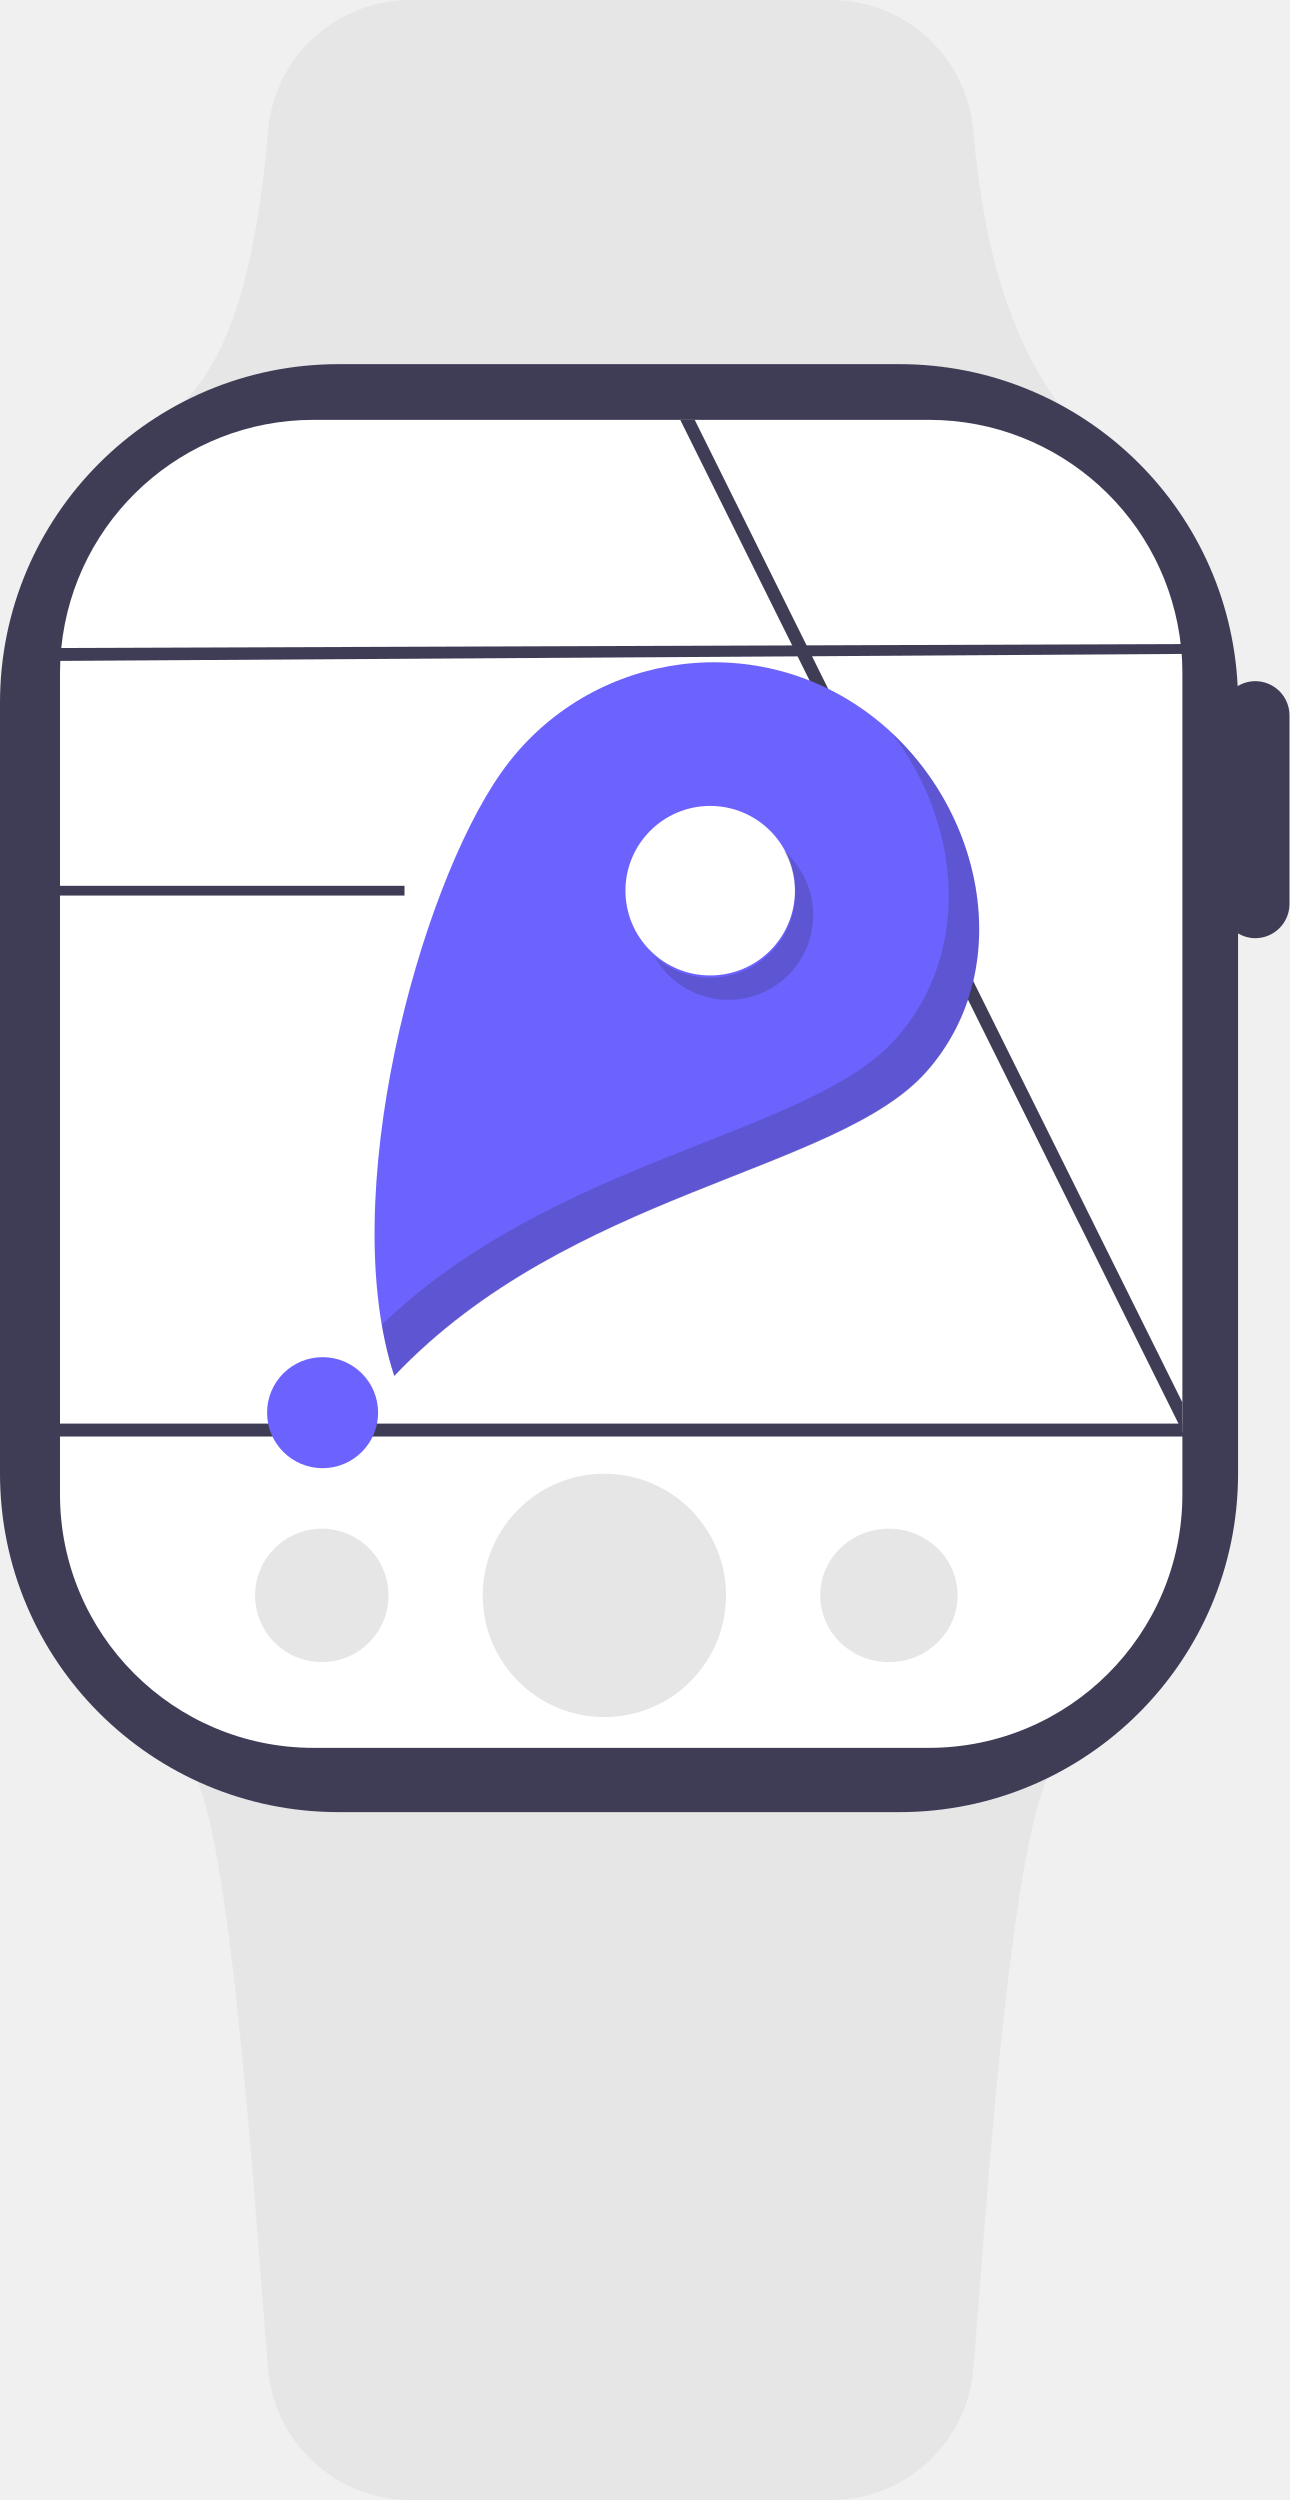
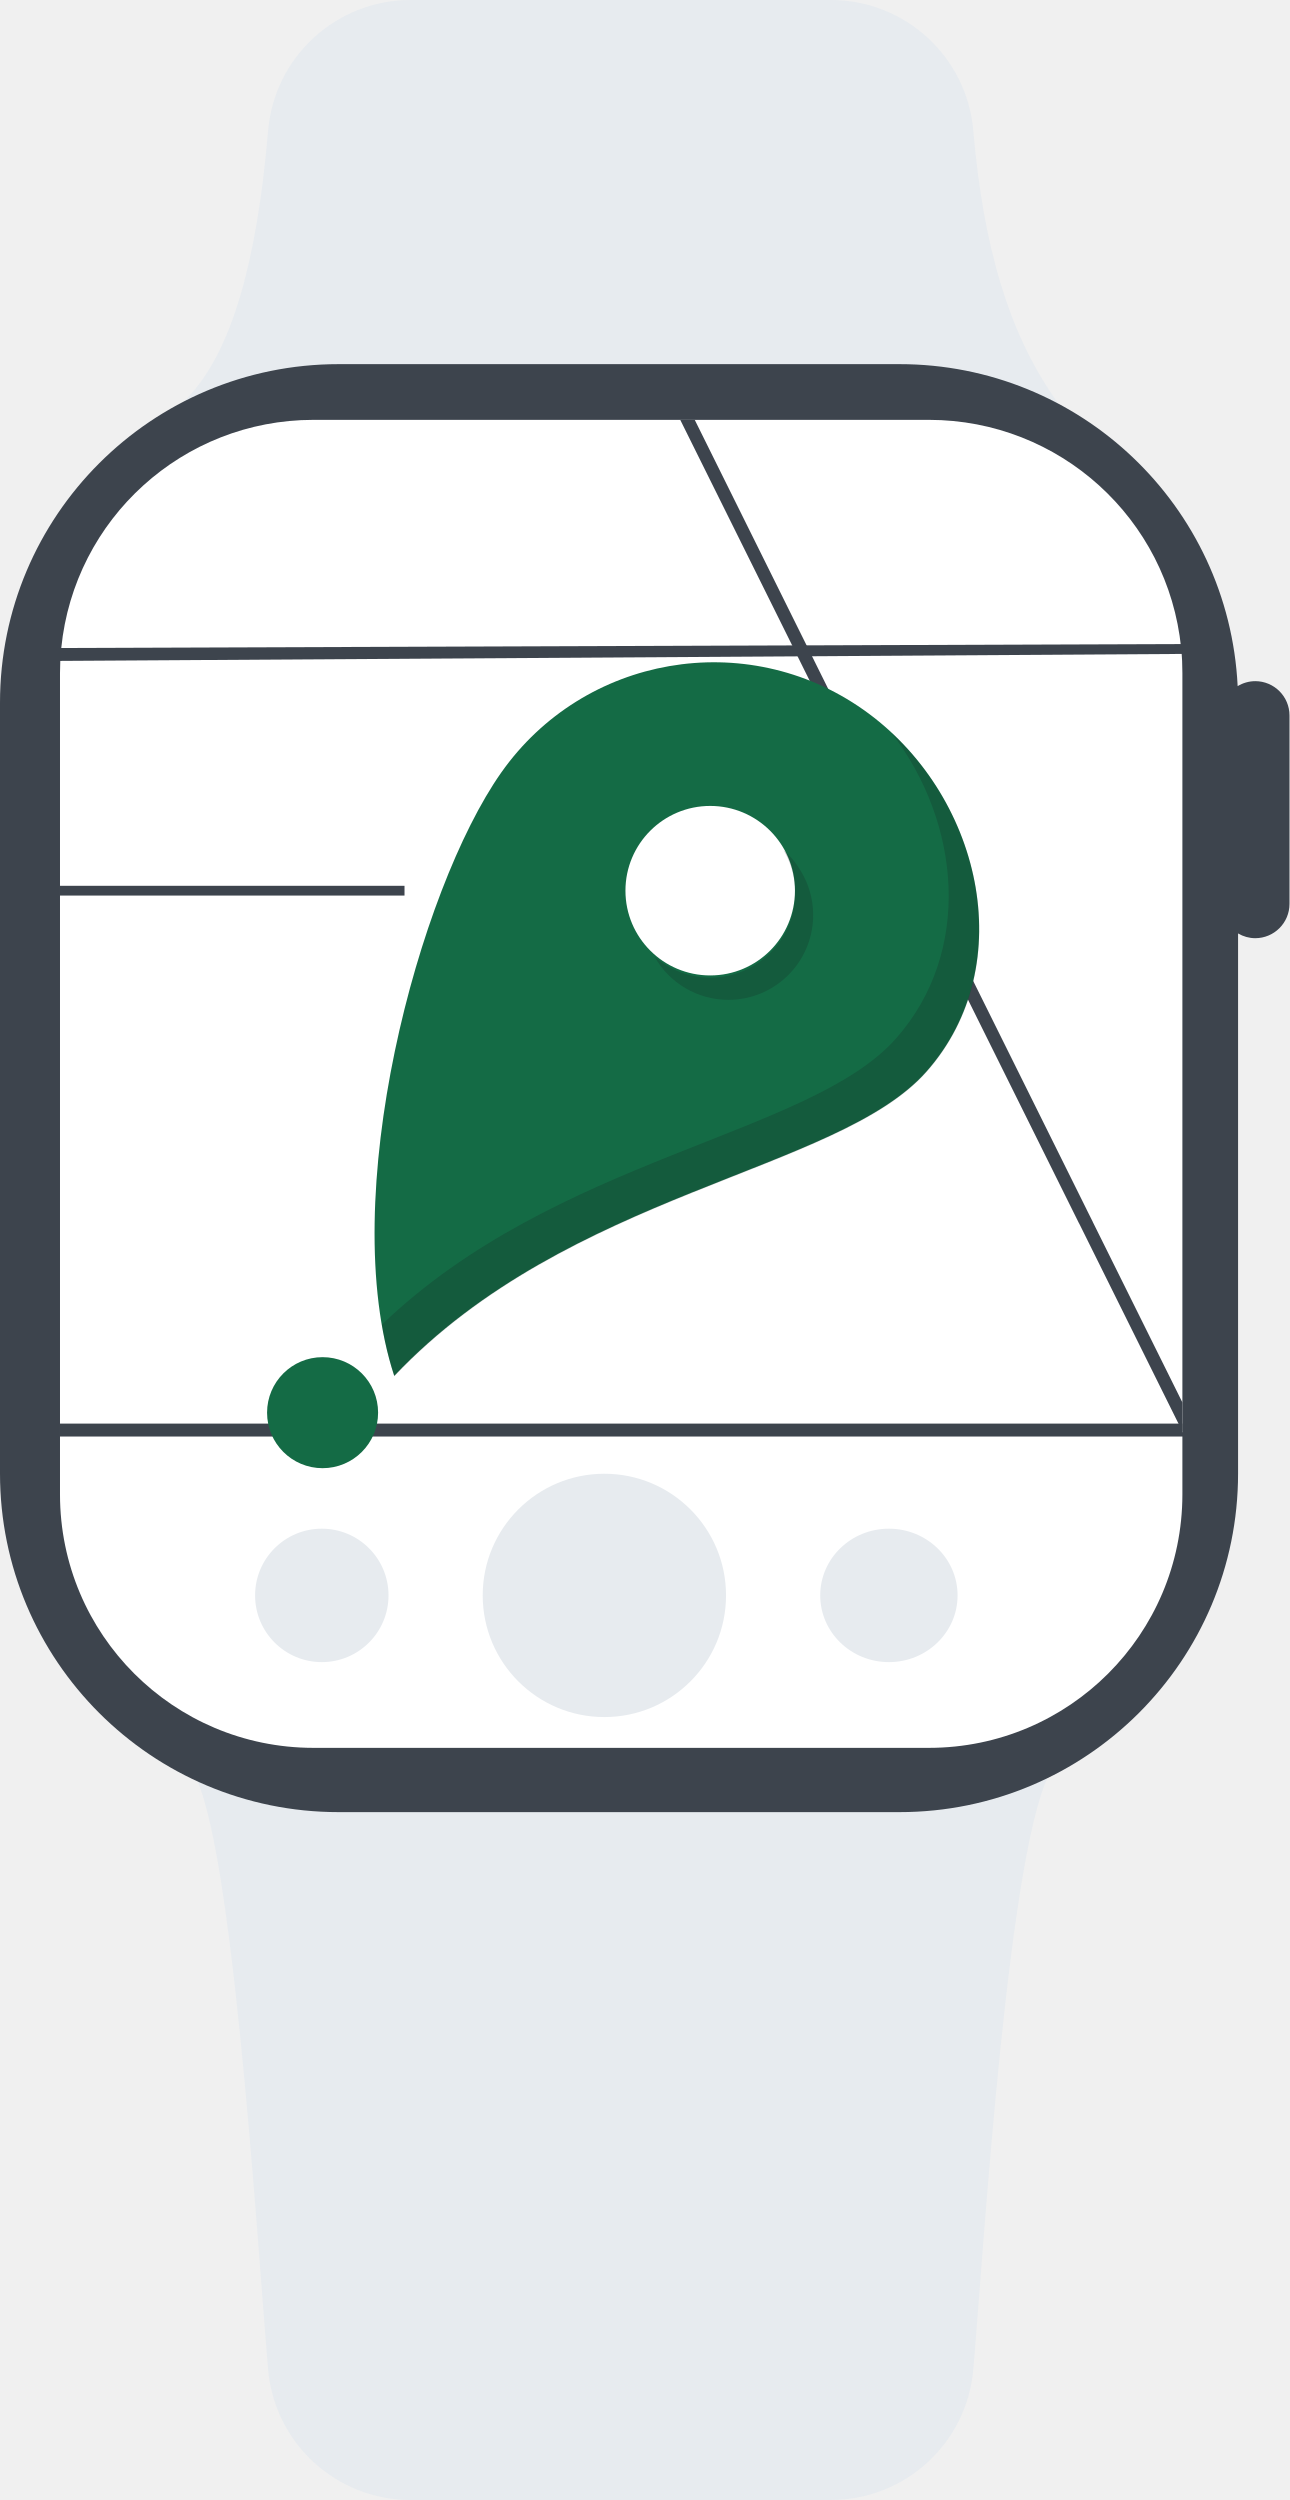
<svg xmlns="http://www.w3.org/2000/svg" width="330.107" height="640" viewBox="0 0 330.107 640" role="img" artist="Katerina Limpitsouni" source="https://undraw.co/">
  <g transform="translate(-789.563 -324.118)">
-     <path d="M656.076,336.584H432.159l1.689-1.839c10.6-11.541,17.161-33.62,20.06-67.494A36.587,36.587,0,0,1,490.5,233.494H597.914a36.6,36.6,0,0,1,36.58,33.71c2.579,29.587,9.063,51.088,20.407,67.665Z" transform="translate(404.259 90.624)" fill="#e6e6e6" />
-     <path d="M597.914,783.7H490.5a36.587,36.587,0,0,1-36.587-33.756c-2.9-33.876-9.46-142.119-20.06-153.662l-1.689-1.838H656.076l-1.175,1.716c-11.344,16.577-17.828,124.244-20.407,153.829a36.6,36.6,0,0,1-36.58,33.711Z" transform="translate(404.259 180.421)" fill="#e6e6e6" />
-     <path d="M715.972,389.3a8.692,8.692,0,0,0-4.494,1.275,86.678,86.678,0,0,0-86.571-82.431H481.317a86.678,86.678,0,0,0-86.678,86.678V592.149a86.678,86.678,0,0,0,86.678,86.678h143.59a86.678,86.678,0,0,0,86.678-86.678V453.884a8.683,8.683,0,0,0,4.387,1.217,8.774,8.774,0,0,0,8.774-8.774V398.072a8.774,8.774,0,0,0-8.774-8.774Z" transform="translate(394.924 109.195)" fill="#3f3d56" />
+     <path d="M656.076,336.584H432.159l1.689-1.839c10.6-11.541,17.161-33.62,20.06-67.494A36.587,36.587,0,0,1,490.5,233.494H597.914a36.6,36.6,0,0,1,36.58,33.71c2.579,29.587,9.063,51.088,20.407,67.665Z" transform="translate(404.259 90.624)" fill="#E7EBEF" />
+     <path d="M597.914,783.7H490.5a36.587,36.587,0,0,1-36.587-33.756c-2.9-33.876-9.46-142.119-20.06-153.662l-1.689-1.838H656.076l-1.175,1.716c-11.344,16.577-17.828,124.244-20.407,153.829a36.6,36.6,0,0,1-36.58,33.711Z" transform="translate(404.259 180.421)" fill="#E7EBEF" />
+     <path d="M715.972,389.3a8.692,8.692,0,0,0-4.494,1.275,86.678,86.678,0,0,0-86.571-82.431H481.317a86.678,86.678,0,0,0-86.678,86.678V592.149a86.678,86.678,0,0,0,86.678,86.678h143.59a86.678,86.678,0,0,0,86.678-86.678V453.884a8.683,8.683,0,0,0,4.387,1.217,8.774,8.774,0,0,0,8.774-8.774V398.072a8.774,8.774,0,0,0-8.774-8.774Z" transform="translate(394.924 109.195)" fill="#3D444D" />
    <path d="M694.2,381.279c-.05-1.111-.137-2.21-.25-3.309a64.887,64.887,0,0,0-64.5-58.405H471.763a64.878,64.878,0,0,0-64.5,58.405c-.112,1.1-.2,2.2-.25,3.309q-.075,1.555-.075,3.109v210.32a64.887,64.887,0,0,0,64.824,64.824H629.446a64.9,64.9,0,0,0,64.824-64.824V384.388Q694.27,382.834,694.2,381.279Z" transform="translate(397.984 112.037)" fill="#fff" />
-     <path d="M343.548,418.718v7.443l-1-2.023-25.438-51.262-.025-.013L245.619,228.891v-.012l-1.648-3.3v-.025L215,167.176h3.709l28.959,58.38.025.025,1.636,3.3v.012L318.972,369.2v.013l1.648,3.3v.025Z" transform="translate(748.706 264.425)" fill="#3f3d56" />
-     <path d="M705.167,367.992l-298.808,1.861v-3.309l297.559-1.049C704.817,366.581,704.317,366.88,705.167,367.992Z" transform="translate(397.84 123.463)" fill="#3f3d56" />
-     <path d="M375.818,376.255H87.849v-3.309H375.181v2.023Z" transform="translate(717.074 315.617)" fill="#3f3d56" />
-     <path d="M596.559,381.4a66.529,66.529,0,0,0-92.7,16.088h0c-21.156,30.041-42.384,108.816-27.4,154.452,44.7-47.212,113.365-52.118,136.188-77.839C637.034,446.621,626.6,402.56,596.559,381.4Z" transform="translate(414.027 124.401)" fill="#6c63ff" />
+     <path d="M343.548,418.718v7.443l-1-2.023-25.438-51.262-.025-.013L245.619,228.891v-.012l-1.648-3.3v-.025L215,167.176h3.709l28.959,58.38.025.025,1.636,3.3v.012L318.972,369.2v.013l1.648,3.3v.025Z" transform="translate(748.706 264.425)" fill="#3D444D" />
+     <path d="M705.167,367.992l-298.808,1.861v-3.309l297.559-1.049C704.817,366.581,704.317,366.88,705.167,367.992Z" transform="translate(397.84 123.463)" fill="#3D444D" />
+     <path d="M375.818,376.255H87.849v-3.309H375.181v2.023Z" transform="translate(717.074 315.617)" fill="#3D444D" />
+     <path d="M596.559,381.4a66.529,66.529,0,0,0-92.7,16.088h0c-21.156,30.041-42.384,108.816-27.4,154.452,44.7-47.212,113.365-52.118,136.188-77.839C637.034,446.621,626.6,402.56,596.559,381.4Z" transform="translate(414.027 124.401)" fill="#146B45" />
    <circle cx="21.697" cy="21.697" r="21.697" transform="translate(949.678 530.436)" fill="#fff" />
-     <circle cx="14.211" cy="14.211" r="14.211" transform="translate(857.933 671.551)" fill="#6c63ff" />
-     <path d="M566.285,413.148a21.7,21.7,0,1,1-37.474,21.88,21.694,21.694,0,0,0,33.033-27.262,21.7,21.7,0,0,1,4.441,5.381Z" transform="translate(428.304 133.979)" fill="#231f20" opacity="0.2" style="isolation:isolate" />
-     <path d="M612.317,470.619c-22.823,25.72-91.491,30.626-136.188,77.839a92.037,92.037,0,0,1-3.213-13.209c44.675-42.921,109.52-48.345,131.571-73.2,19.736-22.242,16.664-55.339-1.148-78.369C627.768,406.329,634.665,445.433,612.317,470.619Z" transform="translate(414.398 127.988)" fill="#231f20" opacity="0.2" style="isolation:isolate" />
-     <circle cx="31.145" cy="31.145" r="31.145" transform="translate(913.137 701.397)" fill="#e6e6e6" />
-     <circle cx="17.079" cy="17.079" r="17.079" transform="translate(854.866 715.462)" fill="#e6e6e6" />
-     <ellipse cx="17.582" cy="17.079" rx="17.582" ry="17.079" transform="translate(999.539 715.462)" fill="#e6e6e6" />
-     <rect width="88.195" height="2.498" transform="translate(804.923 550.884)" fill="#3f3d56" />
+     <circle cx="14.211" cy="14.211" r="14.211" transform="translate(857.933 671.551)" fill="#146B45" />
+     <path d="M566.285,413.148a21.7,21.7,0,1,1-37.474,21.88,21.694,21.694,0,0,0,33.033-27.262,21.7,21.7,0,0,1,4.441,5.381Z" transform="translate(428.304 133.979)" fill="#14181D" opacity="0.2" style="isolation:isolate" />
+     <path d="M612.317,470.619c-22.823,25.72-91.491,30.626-136.188,77.839a92.037,92.037,0,0,1-3.213-13.209c44.675-42.921,109.52-48.345,131.571-73.2,19.736-22.242,16.664-55.339-1.148-78.369C627.768,406.329,634.665,445.433,612.317,470.619Z" transform="translate(414.398 127.988)" fill="#14181D" opacity="0.2" style="isolation:isolate" />
+     <circle cx="31.145" cy="31.145" r="31.145" transform="translate(913.137 701.397)" fill="#E7EBEF" />
+     <circle cx="17.079" cy="17.079" r="17.079" transform="translate(854.866 715.462)" fill="#E7EBEF" />
+     <ellipse cx="17.582" cy="17.079" rx="17.582" ry="17.079" transform="translate(999.539 715.462)" fill="#E7EBEF" />
+     <rect width="88.195" height="2.498" transform="translate(804.923 550.884)" fill="#3D444D" />
  </g>
</svg>
